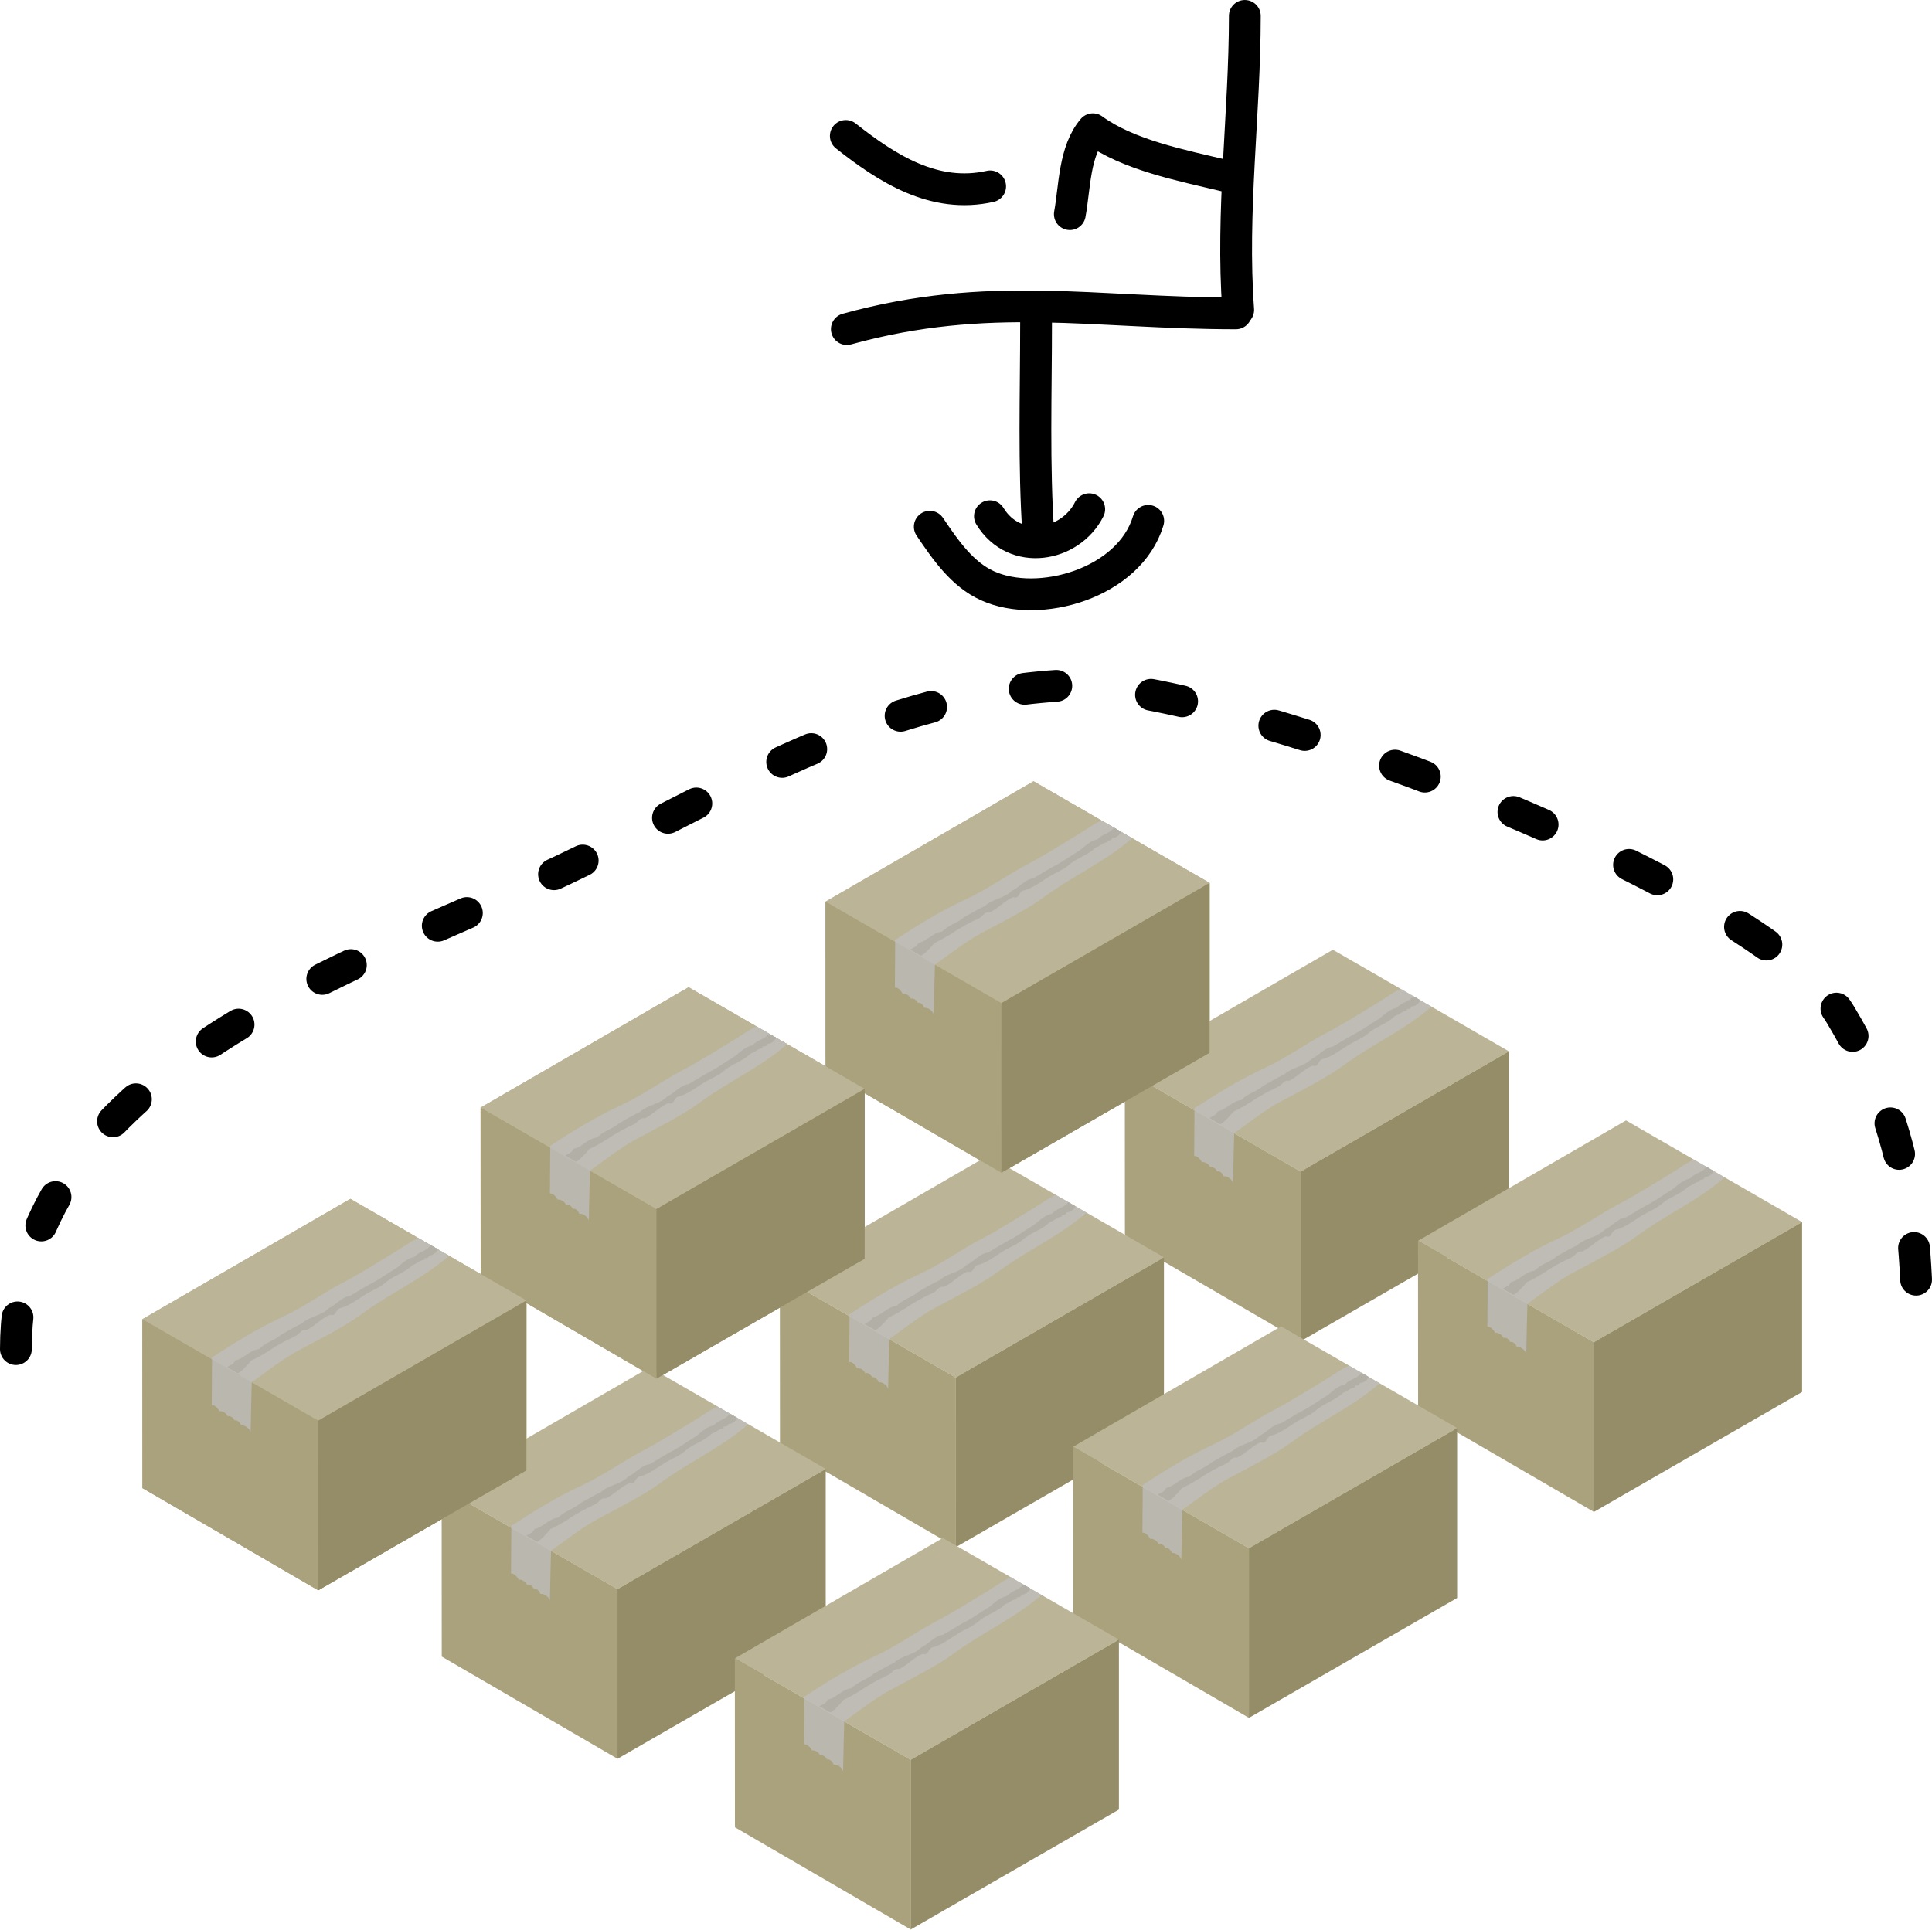
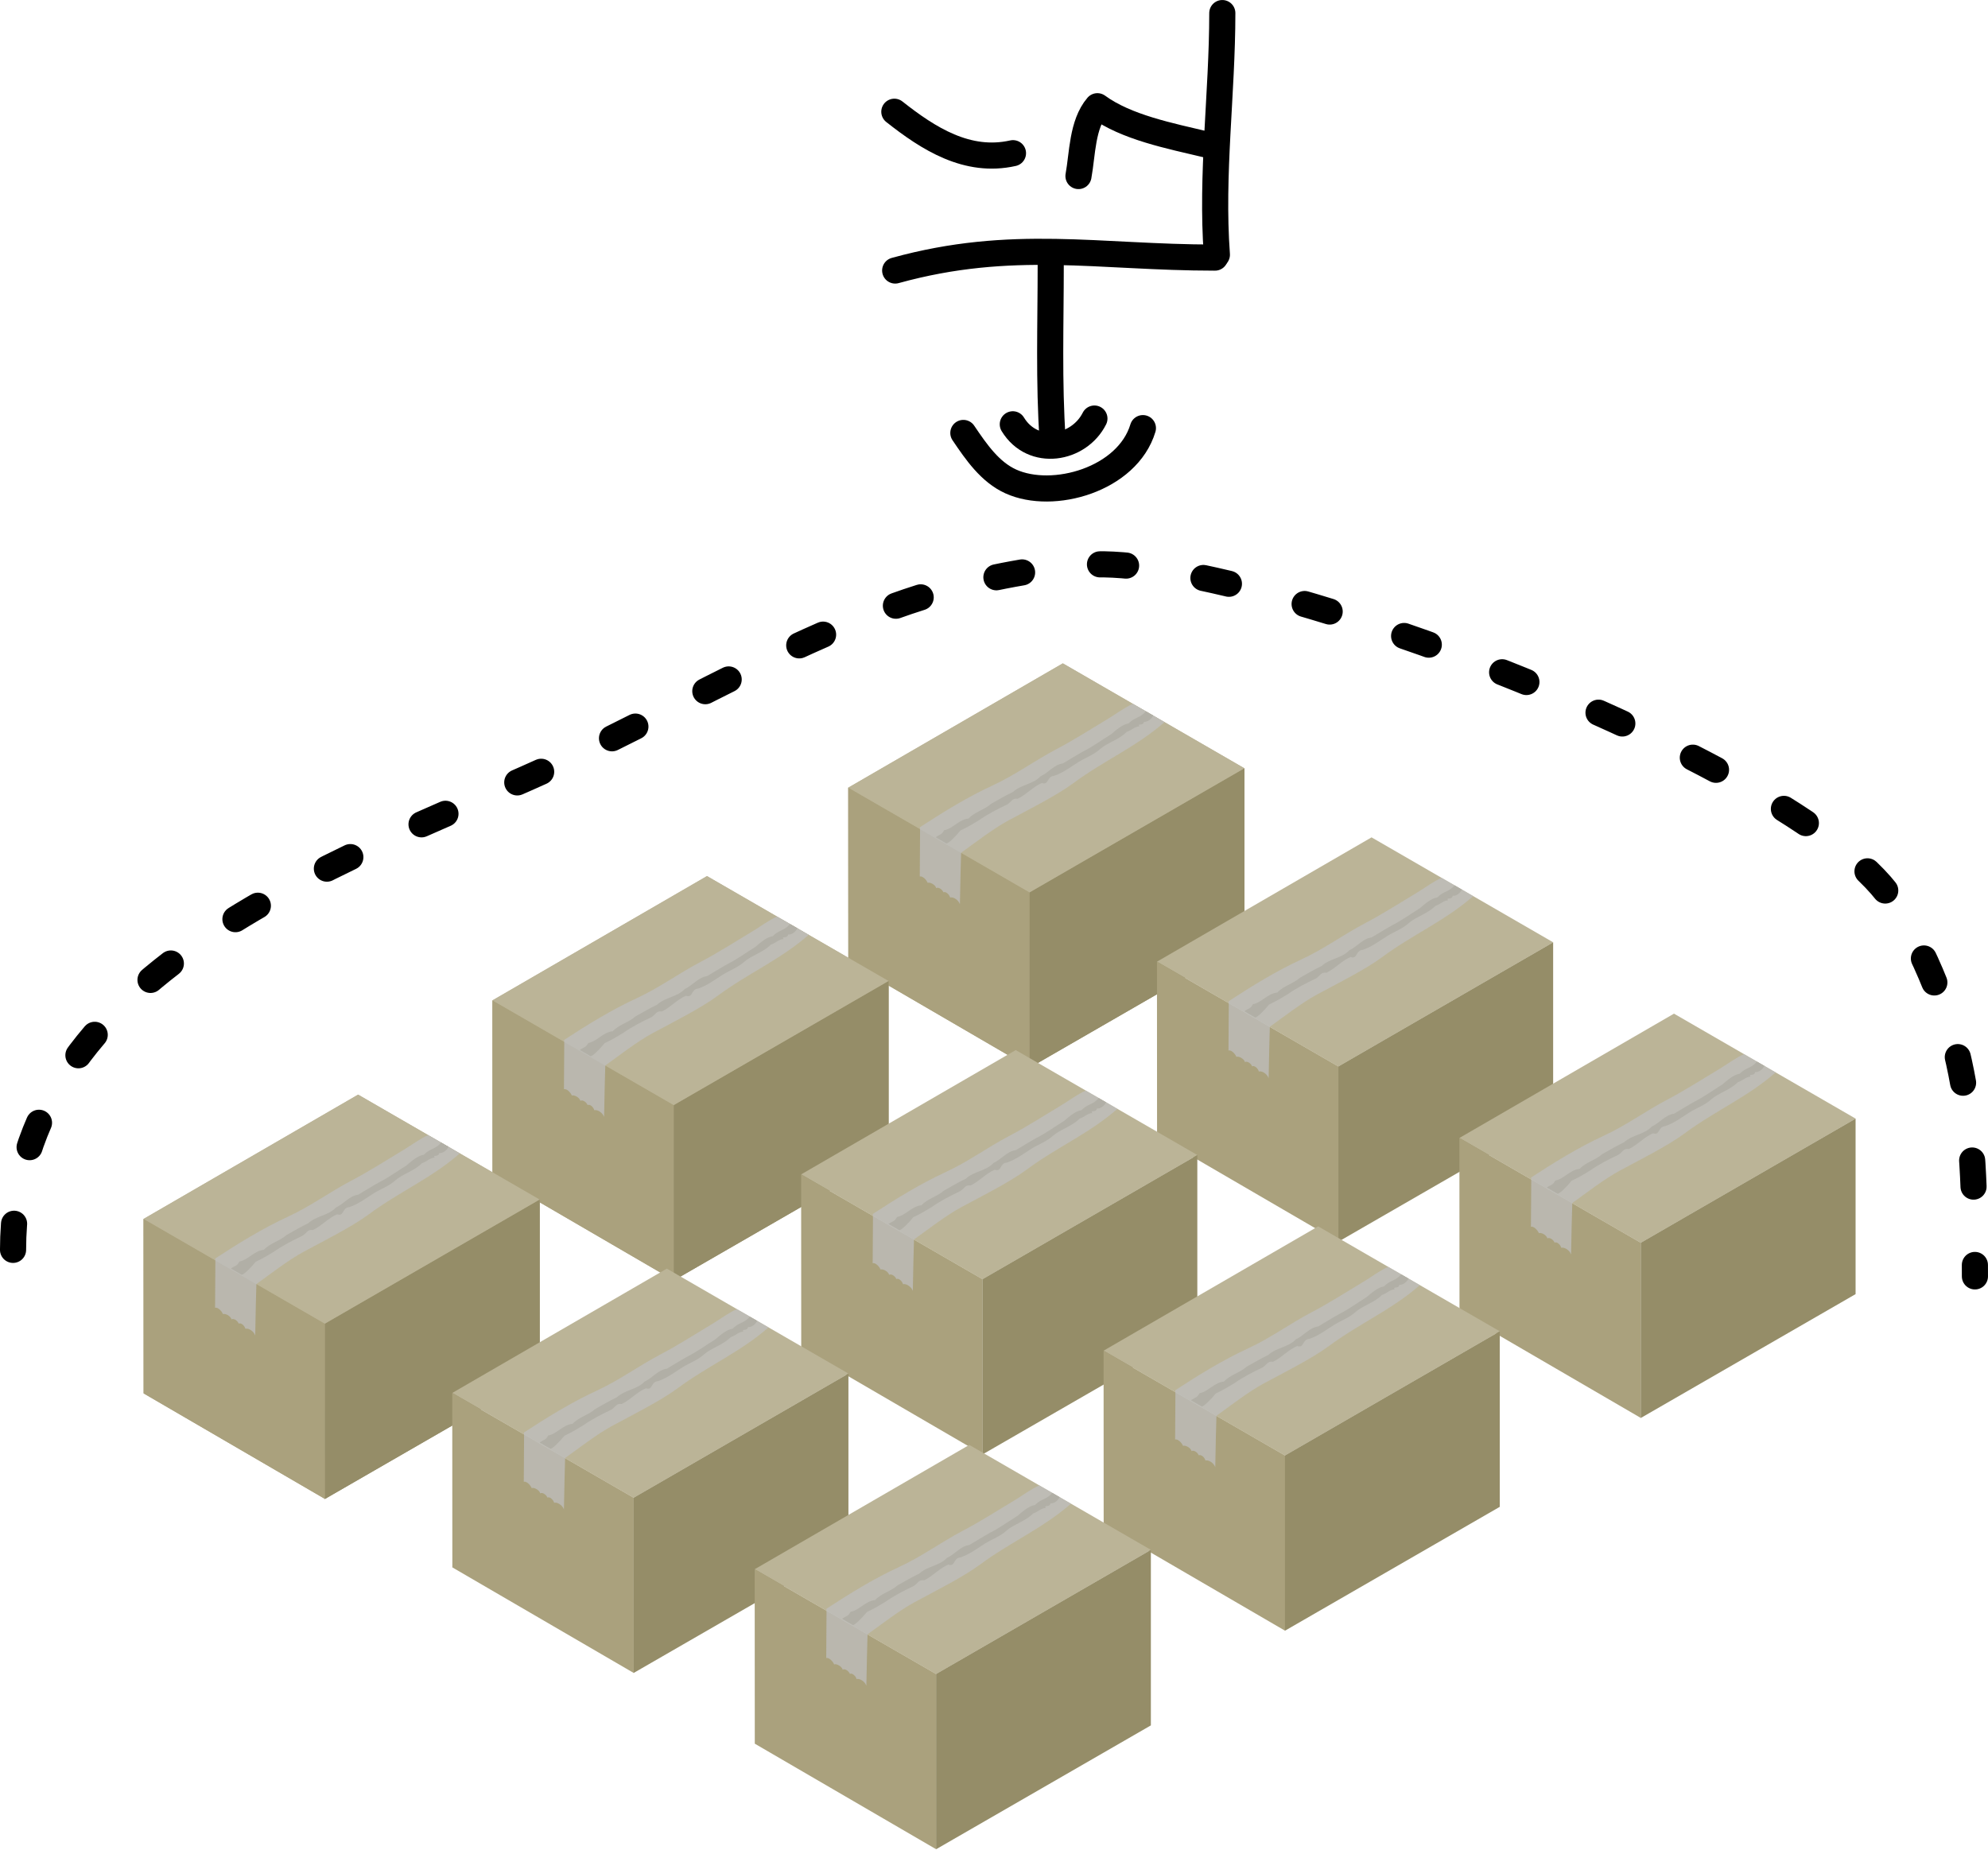
- <svg xmlns="http://www.w3.org/2000/svg" xmlns:xlink="http://www.w3.org/1999/xlink" width="54.695mm" height="54.637mm" viewBox="0 0 54.695 54.637" version="1.1" id="svg1">
+ <svg xmlns="http://www.w3.org/2000/svg" xmlns:xlink="http://www.w3.org/1999/xlink" width="68.472mm" height="63.708mm" viewBox="0 0 68.472 63.708" version="1.1" id="svg1">
  <defs id="defs1" />
-   <g id="layer1" transform="translate(-34.925,-71.4375)">
+   <g id="layer1" transform="translate(-28.06644,-71.4375)">
    <path style="fill:none;stroke:#000000;stroke-width:0.9;stroke-linecap:round;stroke-linejoin:round;stroke-dasharray:none;stroke-dashoffset:24.002;stroke-opacity:1" d="m 62.95,86.055 c 0.694,1.141 2.278,0.868 2.811,-0.198" id="path360" />
    <path style="fill:none;stroke:#000000;stroke-width:0.9;stroke-linecap:round;stroke-linejoin:round;stroke-dasharray:none;stroke-dashoffset:24.002;stroke-opacity:1" d="m 61.247,86.353 c 0.45,0.666 0.918,1.345 1.632,1.67 1.458,0.665 4.018,-0.065 4.552,-1.836" id="path361" />
    <path style="fill:none;stroke:#000000;stroke-width:0.9;stroke-linecap:round;stroke-linejoin:round;stroke-dasharray:none;stroke-dashoffset:24.002;stroke-opacity:1" d="M 64.323,86.601 C 64.185,84.604 64.256,82.586 64.256,80.581" id="path362" />
    <path style="fill:none;stroke:#000000;stroke-width:0.9;stroke-linecap:round;stroke-linejoin:round;stroke-dasharray:none;stroke-dashoffset:0;stroke-opacity:1" d="m 58.899,80.757 c 4.035,-1.114 6.989,-0.445 11.015,-0.445" id="path364" />
    <path style="fill:none;stroke:#000000;stroke-width:0.9;stroke-linecap:round;stroke-linejoin:round;stroke-dasharray:none;stroke-dashoffset:0;stroke-opacity:1" d="M 69.638,76.422 C 68.35,76.115 66.86,75.825 65.864,75.097 65.333,75.72 65.351,76.746 65.212,77.502" id="path366" />
    <path style="fill:none;stroke:#000000;stroke-width:0.9;stroke-linecap:round;stroke-linejoin:round;stroke-dasharray:none;stroke-dashoffset:0;stroke-opacity:1" d="m 58.87,75.287 c 1.171,0.925 2.509,1.783 4.086,1.428" id="path367" />
    <g id="g400" transform="translate(-91.43126,62.72014)">
-       <g id="g398">
-         <g id="g359" transform="matrix(0.8316062,0,0,0.8316062,36.54949,2.316845)" style="stroke-width:1.202">
-           <path style="fill:#bbb497;fill-opacity:1;stroke:none;stroke-width:1.082;stroke-linecap:round;stroke-linejoin:round;stroke-dasharray:none;stroke-dashoffset:0;stroke-opacity:1" d="m 136.095,38.398 5.986,3.456 7.091,-4.094 -5.995,-3.461 z" id="path352" />
-           <path style="fill:#aaa17d;fill-opacity:1;stroke:none;stroke-width:1.082;stroke-linecap:round;stroke-linejoin:round;stroke-dasharray:none;stroke-dashoffset:0;stroke-opacity:1" d="m 142.084,41.854 3.9e-4,5.776 -5.986,-3.481 -0.003,-5.752 z" id="path353" />
-           <path style="fill:#958d68;fill-opacity:1;stroke:none;stroke-width:1.082;stroke-linecap:round;stroke-linejoin:round;stroke-dasharray:none;stroke-dashoffset:0;stroke-opacity:1" d="m 149.173,37.758 -7.092,4.094 v 5.778 l 7.089,-4.084 v -5.786" id="path354" />
-           <path style="fill:#88805d;fill-opacity:1;stroke:none;stroke-width:1.082;stroke-linecap:round;stroke-linejoin:round;stroke-dasharray:none;stroke-dashoffset:0;stroke-opacity:1" id="path359" d="m 139.329,40.234 c 0.05,0.031 0.307,-0.223 0.469,-0.425 0.252,-0.118 0.43,-0.227 0.612,-0.338 0.291,-0.205 0.606,-0.364 0.933,-0.52 0.147,-0.091 0.158,-0.215 0.345,-0.188 0.278,-0.13 0.509,-0.4 0.798,-0.519 0.234,0.084 0.157,-0.218 0.397,-0.235 0.307,-0.102 0.551,-0.294 0.819,-0.462 0.232,-0.141 0.501,-0.236 0.706,-0.423 0.233,-0.206 0.632,-0.313 0.875,-0.564 0.18,-0.059 0.256,-0.176 0.42,-0.184 -0.077,-0.114 0.125,0.004 0.153,-0.151 0.104,0.016 0.25,-0.083 0.3,-0.202 -0.036,-0.023 -0.177,-0.103 -0.243,-0.139 -0.189,0.224 -0.356,0.181 -0.566,0.396 -0.208,0.028 -0.43,0.233 -0.577,0.356 -0.304,0.187 -0.591,0.399 -0.91,0.56 -0.249,0.137 -0.458,0.274 -0.681,0.402 -0.292,0.038 -0.467,0.3 -0.737,0.425 -0.248,0.266 -0.64,0.267 -0.913,0.517 -0.243,0.114 -0.487,0.262 -0.713,0.386 -0.233,0.206 -0.538,0.263 -0.749,0.489 -0.321,0.031 -0.513,0.331 -0.808,0.387 -0.088,0.162 -0.126,0.12 -0.279,0.23 0.066,0.041 0.327,0.189 0.349,0.202 z" />
-           <path style="fill:#bfbfbf;fill-opacity:0.747;stroke:none;stroke-width:1.082;stroke-linecap:round;stroke-linejoin:round;stroke-dasharray:none;stroke-dashoffset:0;stroke-opacity:1" d="m 140.852,38.327 c 0.75,-0.342 1.384,-0.816 2.103,-1.193 0.596,-0.312 1.145,-0.668 1.724,-1.014 0.277,-0.166 0.537,-0.368 0.809,-0.486 0.317,0.178 0.724,0.415 1.045,0.603 -0.949,0.827 -1.988,1.257 -3.011,2.014 -0.553,0.409 -1.503,0.884 -2.136,1.225 -0.52,0.279 -1.15,0.773 -1.566,1.067 -0.002,0.002 -0.036,1.32 -0.039,1.697 -0.045,-0.136 -0.213,-0.25 -0.323,-0.222 -0.036,-0.118 -0.154,-0.207 -0.221,-0.17 -0.047,-0.113 -0.179,-0.181 -0.237,-0.139 -0.032,-0.117 -0.212,-0.204 -0.282,-0.174 -0.053,-0.118 -0.176,-0.233 -0.262,-0.209 -3e-5,-0.756 0.018,-1.618 0.005,-1.624 0.73,-0.478 1.582,-1.004 2.392,-1.374 z" id="path355" />
+       <g id="g398" transform="matrix(1.254991,0,0,1.256533,-39.19298,-7.181114)" style="stroke-width:0.796">
+         <g id="g359" transform="matrix(0.8316062,0,0,0.8316062,36.54949,2.316845)" style="stroke-width:0.958">
+           <path style="fill:#bbb497;fill-opacity:1;stroke:none;stroke-width:0.861;stroke-linecap:round;stroke-linejoin:round;stroke-dasharray:none;stroke-dashoffset:0;stroke-opacity:1" d="m 136.095,38.398 5.986,3.456 7.091,-4.094 -5.995,-3.461 z" id="path352" />
+           <path style="fill:#aaa17d;fill-opacity:1;stroke:none;stroke-width:0.861;stroke-linecap:round;stroke-linejoin:round;stroke-dasharray:none;stroke-dashoffset:0;stroke-opacity:1" d="m 142.084,41.854 3.9e-4,5.776 -5.986,-3.481 -0.003,-5.752 z" id="path353" />
+           <path style="fill:#958d68;fill-opacity:1;stroke:none;stroke-width:0.861;stroke-linecap:round;stroke-linejoin:round;stroke-dasharray:none;stroke-dashoffset:0;stroke-opacity:1" d="m 149.173,37.758 -7.092,4.094 v 5.778 l 7.089,-4.084 v -5.786" id="path354" />
+           <path style="fill:#88805d;fill-opacity:1;stroke:none;stroke-width:0.862;stroke-linecap:round;stroke-linejoin:round;stroke-dasharray:none;stroke-dashoffset:0;stroke-opacity:1" id="path359" d="m 139.329,40.234 c 0.05,0.031 0.307,-0.223 0.469,-0.425 0.252,-0.118 0.43,-0.227 0.612,-0.338 0.291,-0.205 0.606,-0.364 0.933,-0.52 0.147,-0.091 0.158,-0.215 0.345,-0.188 0.278,-0.13 0.509,-0.4 0.798,-0.519 0.234,0.084 0.157,-0.218 0.397,-0.235 0.307,-0.102 0.551,-0.294 0.819,-0.462 0.232,-0.141 0.501,-0.236 0.706,-0.423 0.233,-0.206 0.632,-0.313 0.875,-0.564 0.18,-0.059 0.256,-0.176 0.42,-0.184 -0.077,-0.114 0.125,0.004 0.153,-0.151 0.104,0.016 0.25,-0.083 0.3,-0.202 -0.036,-0.023 -0.177,-0.103 -0.243,-0.139 -0.189,0.224 -0.356,0.181 -0.566,0.396 -0.208,0.028 -0.43,0.233 -0.577,0.356 -0.304,0.187 -0.591,0.399 -0.91,0.56 -0.249,0.137 -0.458,0.274 -0.681,0.402 -0.292,0.038 -0.467,0.3 -0.737,0.425 -0.248,0.266 -0.64,0.267 -0.913,0.517 -0.243,0.114 -0.487,0.262 -0.713,0.386 -0.233,0.206 -0.538,0.263 -0.749,0.489 -0.321,0.031 -0.513,0.331 -0.808,0.387 -0.088,0.162 -0.126,0.12 -0.279,0.23 0.066,0.041 0.327,0.189 0.349,0.202 z" />
+           <path style="fill:#bfbfbf;fill-opacity:0.747;stroke:none;stroke-width:0.862;stroke-linecap:round;stroke-linejoin:round;stroke-dasharray:none;stroke-dashoffset:0;stroke-opacity:1" d="m 140.852,38.327 c 0.75,-0.342 1.384,-0.816 2.103,-1.193 0.596,-0.312 1.145,-0.668 1.724,-1.014 0.277,-0.166 0.537,-0.368 0.809,-0.486 0.317,0.178 0.724,0.415 1.045,0.603 -0.949,0.827 -1.988,1.257 -3.011,2.014 -0.553,0.409 -1.503,0.884 -2.136,1.225 -0.52,0.279 -1.15,0.773 -1.566,1.067 -0.002,0.002 -0.036,1.32 -0.039,1.697 -0.045,-0.136 -0.213,-0.25 -0.323,-0.222 -0.036,-0.118 -0.154,-0.207 -0.221,-0.17 -0.047,-0.113 -0.179,-0.181 -0.237,-0.139 -0.032,-0.117 -0.212,-0.204 -0.282,-0.174 -0.053,-0.118 -0.176,-0.233 -0.262,-0.209 -3e-5,-0.756 0.018,-1.618 0.005,-1.624 0.73,-0.478 1.582,-1.004 2.392,-1.374 z" id="path355" />
        </g>
-         <use x="0" y="0" xlink:href="#g359" id="use397" transform="translate(-9.765352,5.832163)" />
-         <use x="0" y="0" xlink:href="#use397" id="use398" transform="translate(-9.575082,5.992025)" />
+         <use x="0" y="0" xlink:href="#g359" id="use397" transform="translate(-9.765352,5.832163)" style="stroke-width:0.796" />
+         <use x="0" y="0" xlink:href="#use397" id="use398" transform="translate(-9.575082,5.992025)" style="stroke-width:0.796" />
      </g>
-       <use x="0" y="0" xlink:href="#g398" id="use399" transform="translate(8.472744,4.770525)" />
-       <use x="0" y="0" xlink:href="#use399" id="use400" transform="translate(8.300329,4.833347)" />
-       <use x="0" y="0" xlink:href="#g398" id="use420" />
+       <use x="0" y="0" xlink:href="#g398" id="use420" style="stroke-width:0.796" />
+       <use x="0" y="0" xlink:href="#g398" id="use399" transform="translate(10.63322,5.994322)" style="stroke-width:0.796" />
+       <use x="0" y="0" xlink:href="#use399" id="use400" transform="translate(10.41684,6.07326)" style="stroke-width:0.796" />
    </g>
    <path style="fill:none;fill-opacity:0.289;stroke:#000000;stroke-width:0.9;stroke-linecap:round;stroke-linejoin:round;stroke-dasharray:none;stroke-dashoffset:0;stroke-opacity:1" d="m 69.979,80.213 c -0.204,-2.771 0.187,-5.554 0.187,-8.325" id="path400" />
-     <path style="fill:none;fill-opacity:1;stroke:#000000;stroke-width:0.9;stroke-linecap:round;stroke-linejoin:round;stroke-dasharray:0.9, 2.7;stroke-dashoffset:0;stroke-opacity:1" d="m 35.375,109.64 c 0.011,-7.581 8.86,-10.562 14.618,-13.163 5.048,-2.28 9.209,-5.244 14.883,-5.622 4.366,-0.291 19.918,5.592 22.159,9.327 2.064,3.441 2.183,6.287 2.183,10.186" id="path401" />
+     <path style="fill:none;fill-opacity:1;stroke:#000000;stroke-width:0.9;stroke-linecap:round;stroke-linejoin:round;stroke-dasharray:0.9, 2.7;stroke-dashoffset:0;stroke-opacity:1" d="m 28.516,114.496 c 0.013,-9.526 11.119,-13.272 18.346,-16.54 6.336,-2.865 11.558,-6.589 18.678,-7.065 5.479,-0.366 24.997,7.026 27.809,11.719 2.591,4.323 2.739,7.899 2.739,12.8" id="path401" />
  </g>
</svg>
